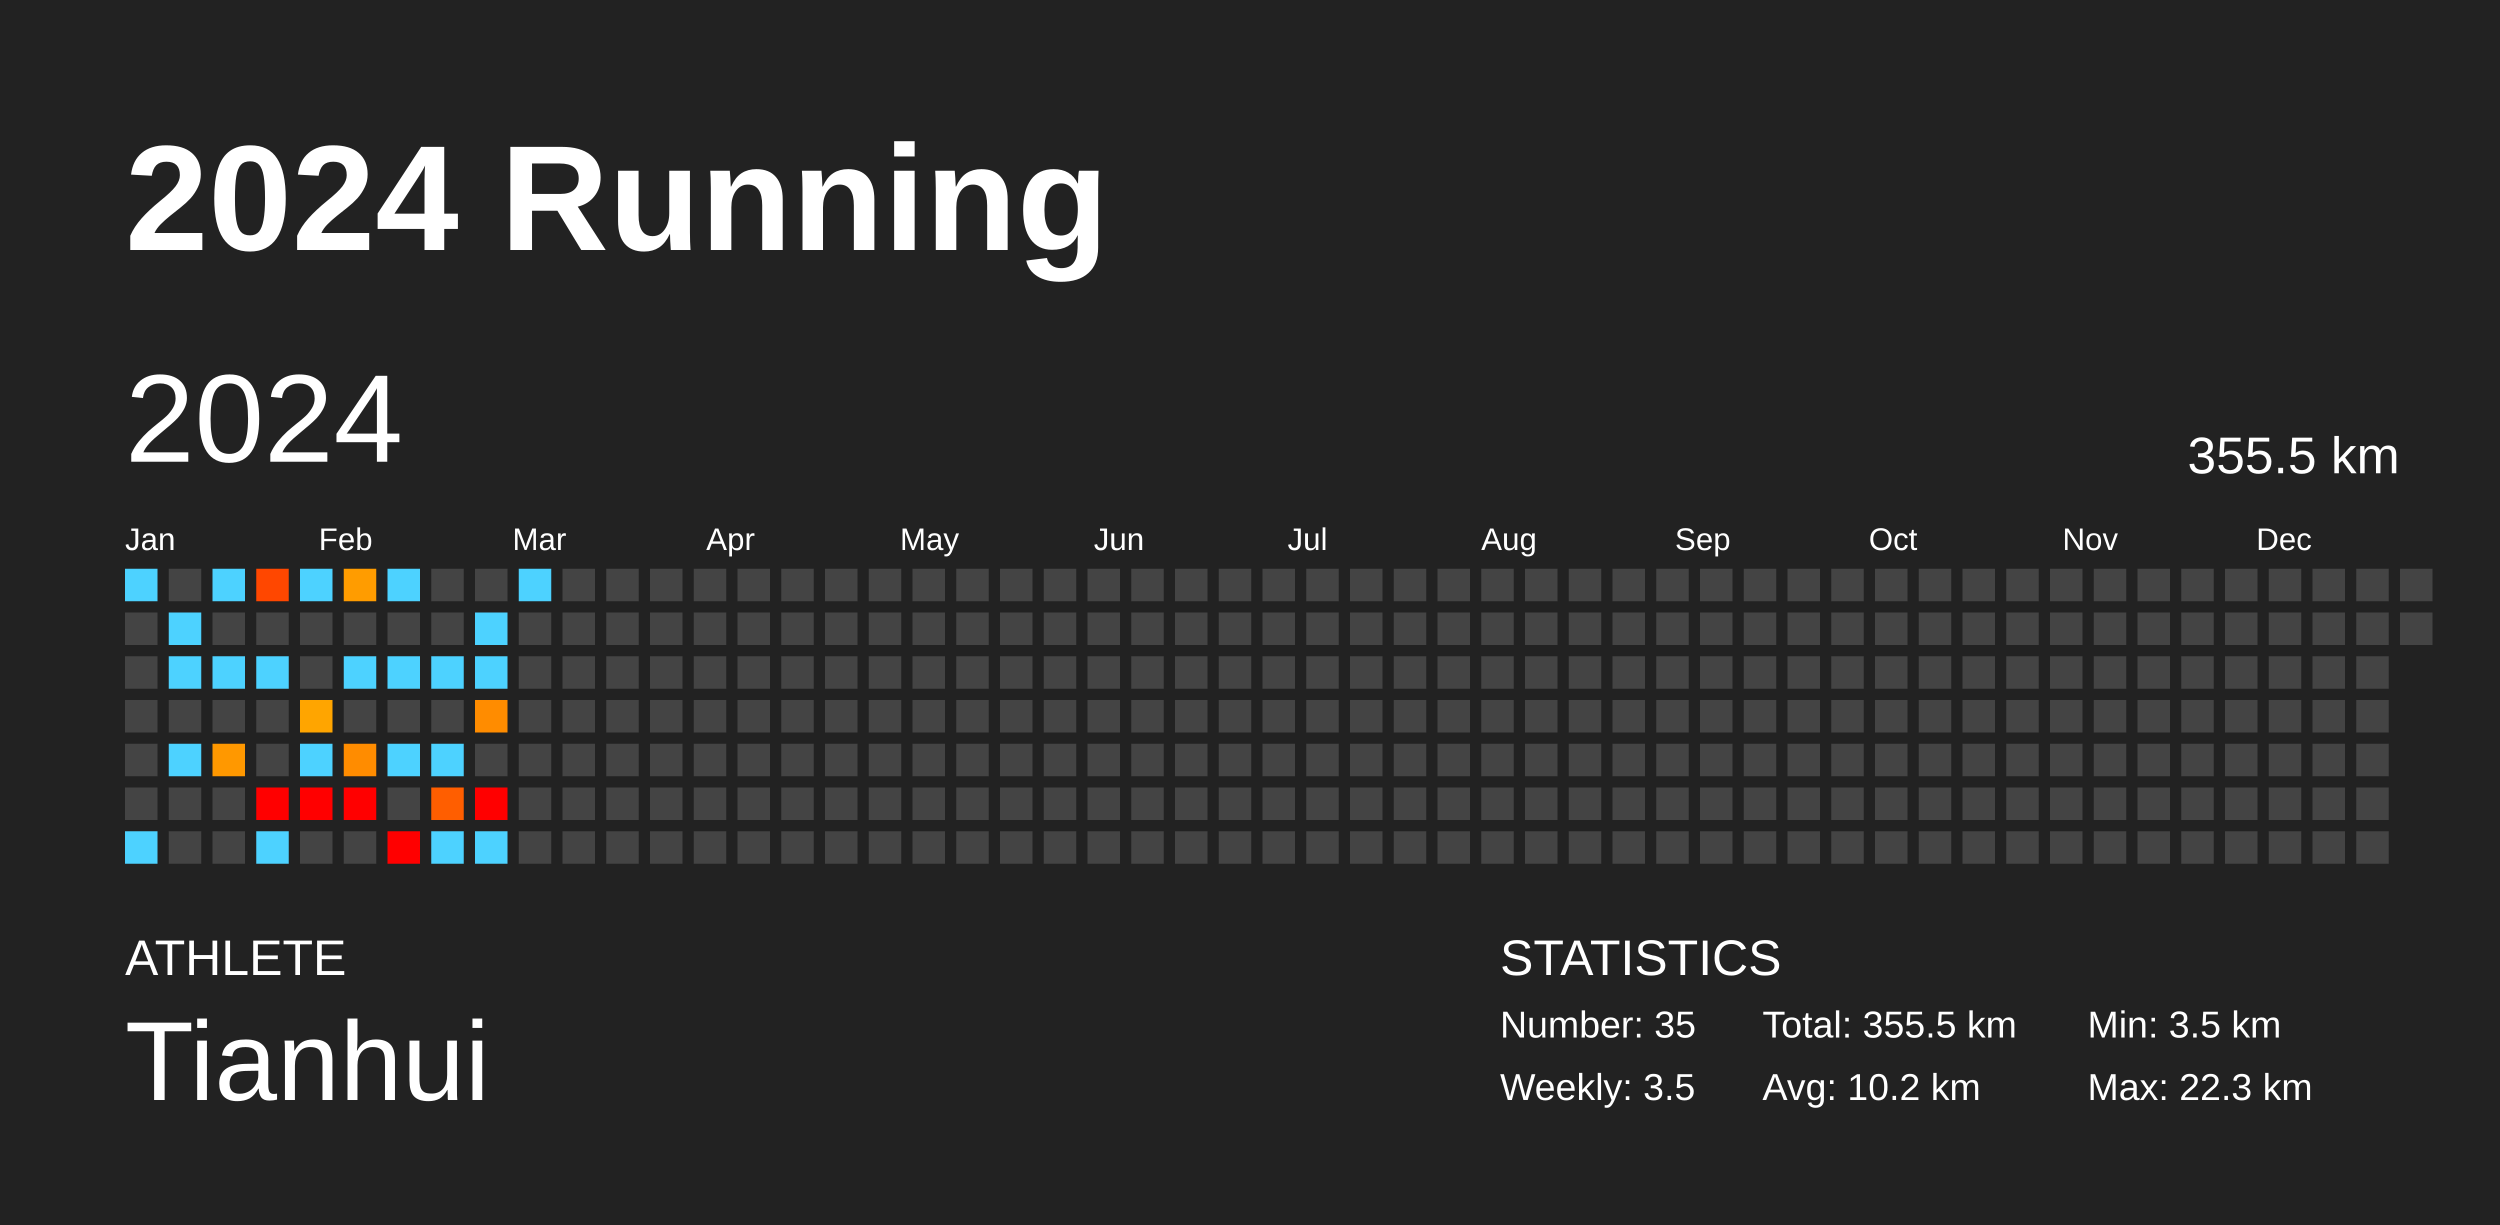
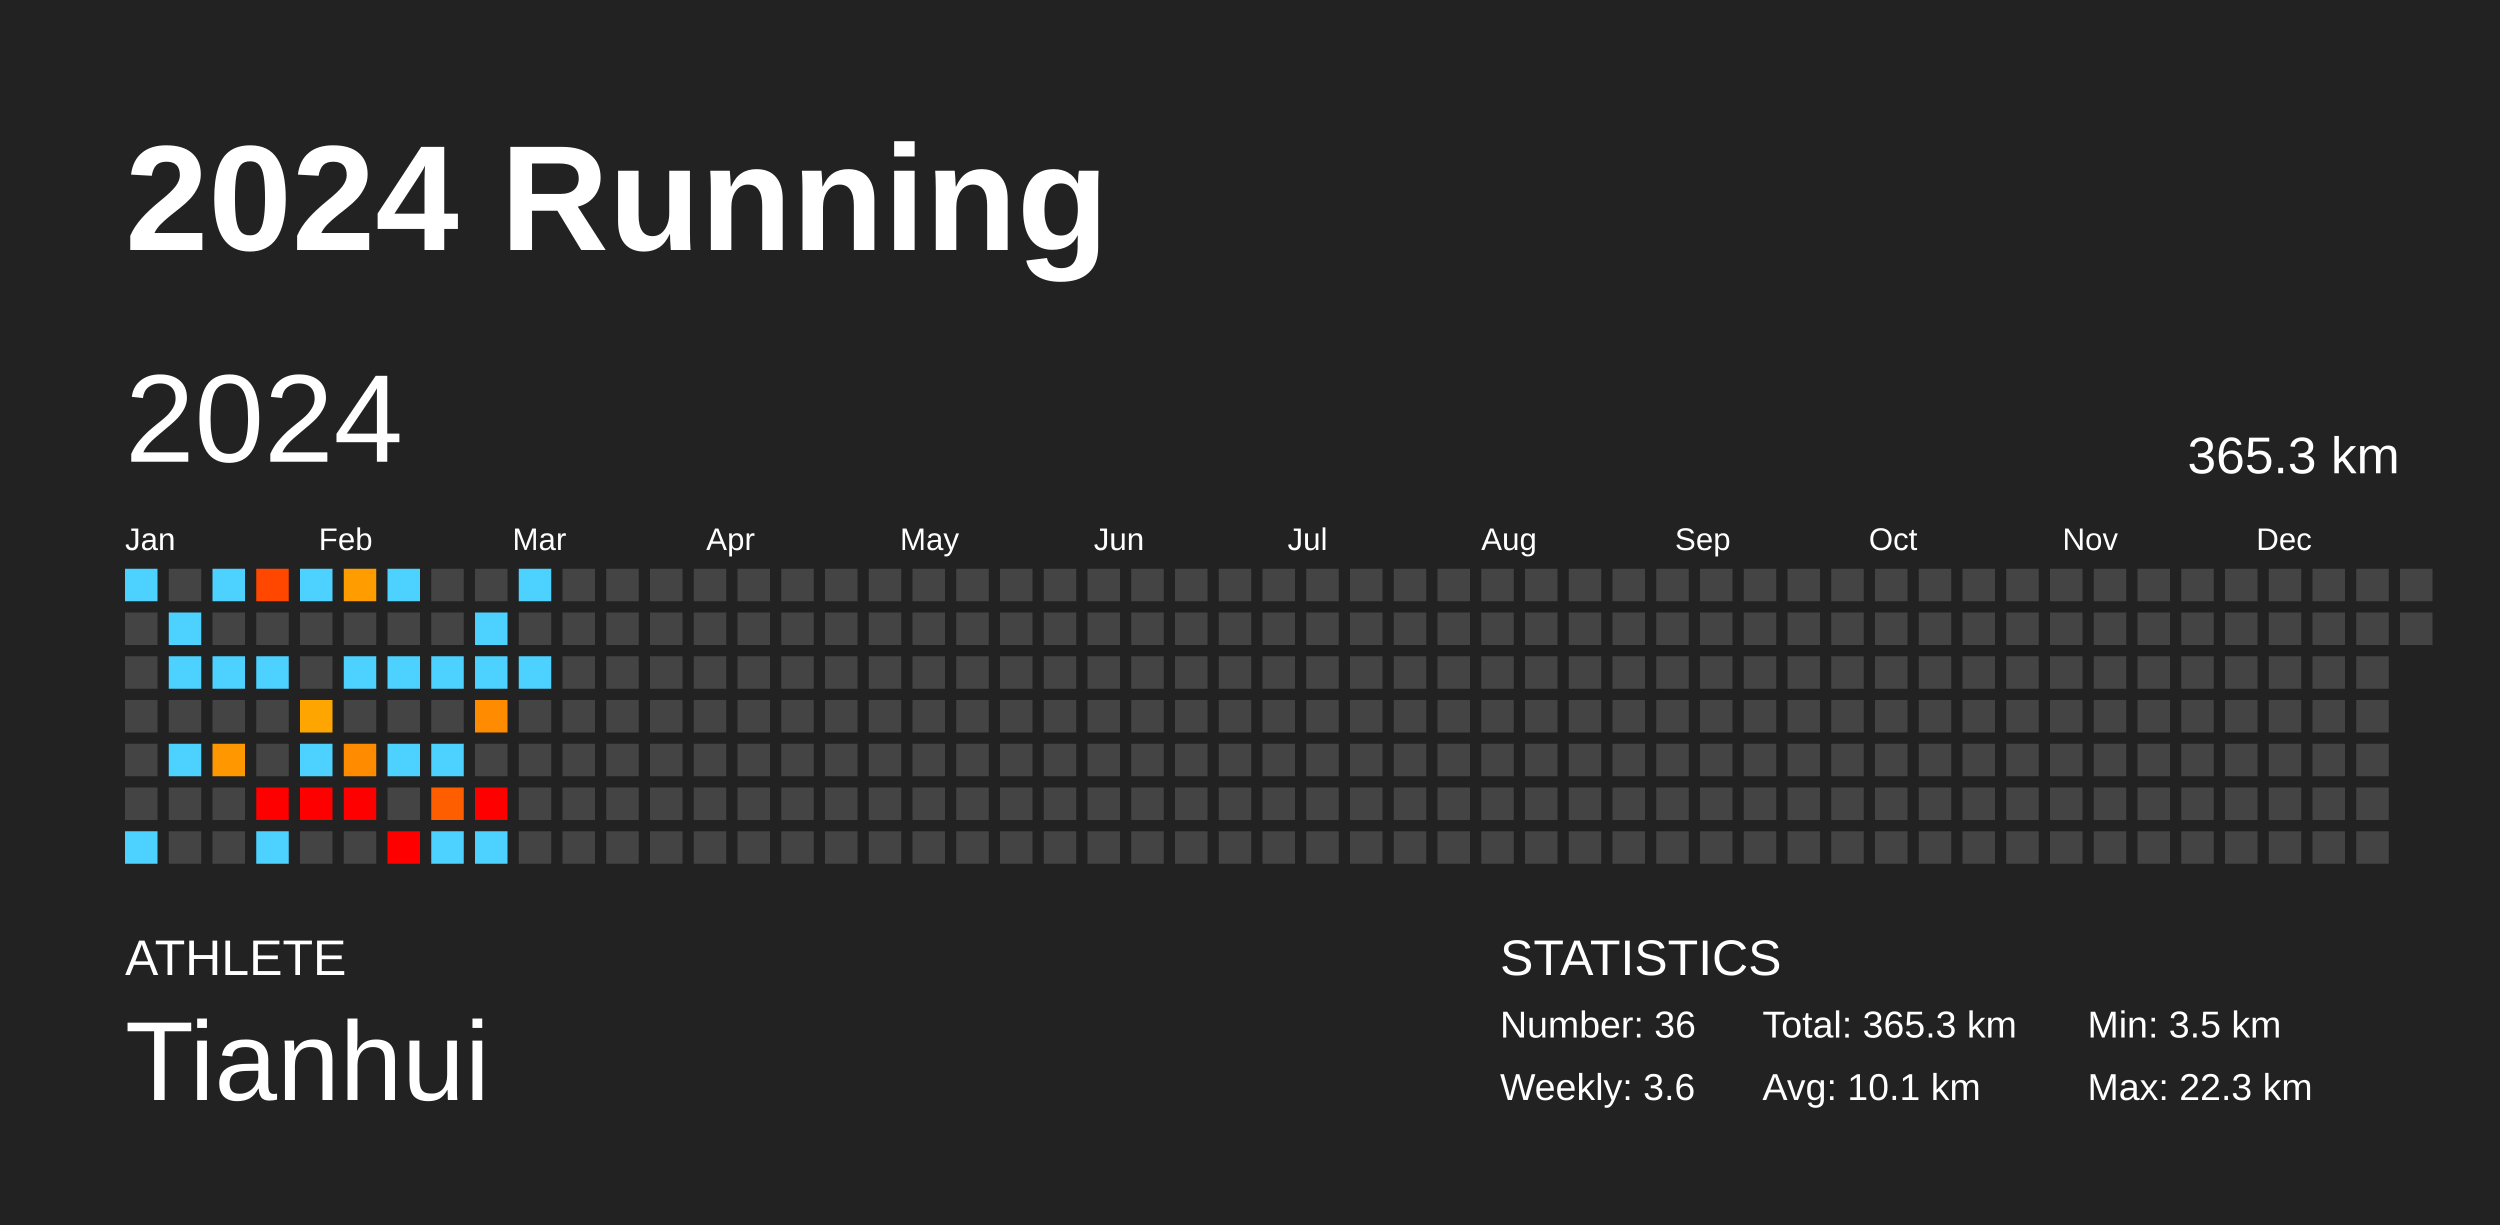
<svg xmlns="http://www.w3.org/2000/svg" baseProfile="full" height="98mm" version="1.1" viewBox="0,0,200,98" width="200mm">
  <defs />
  <rect fill="#222222" height="98" width="200" x="0" y="0" />
  <text fill="#FFFFFF" style="font-size:12px; font-family:Arial; font-weight:bold;" x="10" y="20">2024 Running</text>
  <text fill="#FFFFFF" style="font-size:4px; font-family:Arial" x="10" y="78">ATHLETE</text>
  <text fill="#FFFFFF" style="font-size:9px; font-family:Arial" x="10" y="88">Tianhui</text>
  <text fill="#FFFFFF" style="font-size:4px; font-family:Arial" x="120" y="78">STATISTICS</text>
-   <text fill="#FFFFFF" style="font-size:3px; font-family:Arial" x="120" y="83">Number: 35</text>
-   <text fill="#FFFFFF" style="font-size:3px; font-family:Arial" x="120" y="88">Weekly: 3.5</text>
-   <text fill="#FFFFFF" style="font-size:3px; font-family:Arial" x="141" y="83">Total: 355.5 km</text>
-   <text fill="#FFFFFF" style="font-size:3px; font-family:Arial" x="141" y="88">Avg: 10.2 km</text>
+   <text fill="#FFFFFF" style="font-size:3px; font-family:Arial" x="120" y="83">Number: 36</text>
+   <text fill="#FFFFFF" style="font-size:3px; font-family:Arial" x="120" y="88">Weekly: 3.6</text>
+   <text fill="#FFFFFF" style="font-size:3px; font-family:Arial" x="141" y="83">Total: 365.3 km</text>
+   <text fill="#FFFFFF" style="font-size:3px; font-family:Arial" x="141" y="88">Avg: 10.1 km</text>
  <text fill="#FFFFFF" style="font-size:3px; font-family:Arial" x="167" y="83">Min: 3.5 km</text>
  <text fill="#FFFFFF" style="font-size:3px; font-family:Arial" x="167" y="88">Max: 22.3 km</text>
  <text dominant-baseline="hanging" fill="#FFFFFF" style="font-size:10.0px; font-family:Arial;" x="10" y="30">2024</text>
-   <text dominant-baseline="hanging" fill="#FFFFFF" style="font-size:4.125px; font-family:Arial;" x="175" y="35">355.5 km</text>
+   <text dominant-baseline="hanging" fill="#FFFFFF" style="font-size:4.125px; font-family:Arial;" x="175" y="35">365.3 km</text>
  <text fill="#FFFFFF" style="font-size:2.5px; font-family:Arial" x="10.0" y="44">Jan</text>
  <text fill="#FFFFFF" style="font-size:2.5px; font-family:Arial" x="25.5" y="44">Feb</text>
  <text fill="#FFFFFF" style="font-size:2.5px; font-family:Arial" x="41.0" y="44">Mar</text>
  <text fill="#FFFFFF" style="font-size:2.5px; font-family:Arial" x="56.5" y="44">Apr</text>
  <text fill="#FFFFFF" style="font-size:2.5px; font-family:Arial" x="72.0" y="44">May</text>
  <text fill="#FFFFFF" style="font-size:2.5px; font-family:Arial" x="87.5" y="44">Jun</text>
  <text fill="#FFFFFF" style="font-size:2.5px; font-family:Arial" x="103.0" y="44">Jul</text>
  <text fill="#FFFFFF" style="font-size:2.5px; font-family:Arial" x="118.5" y="44">Aug</text>
  <text fill="#FFFFFF" style="font-size:2.5px; font-family:Arial" x="134.0" y="44">Sep</text>
  <text fill="#FFFFFF" style="font-size:2.5px; font-family:Arial" x="149.5" y="44">Oct</text>
  <text fill="#FFFFFF" style="font-size:2.5px; font-family:Arial" x="165.0" y="44">Nov</text>
  <text fill="#FFFFFF" style="font-size:2.5px; font-family:Arial" x="180.5" y="44">Dec</text>
  <rect fill="#4dd2ff" height="2.6" width="2.6" x="10.0" y="45.5" />
  <rect fill="#444444" height="2.6" width="2.6" x="10.0" y="49.0" />
  <rect fill="#444444" height="2.6" width="2.6" x="10.0" y="52.5" />
  <rect fill="#444444" height="2.6" width="2.6" x="10.0" y="56.0" />
  <rect fill="#444444" height="2.6" width="2.6" x="10.0" y="59.5" />
  <rect fill="#444444" height="2.6" width="2.6" x="10.0" y="63.0" />
  <rect fill="#4dd2ff" height="2.6" width="2.6" x="10.0" y="66.5" />
  <rect fill="#444444" height="2.6" width="2.6" x="13.5" y="45.5" />
  <rect fill="#4dd2ff" height="2.6" width="2.6" x="13.5" y="49.0" />
  <rect fill="#4dd2ff" height="2.6" width="2.6" x="13.5" y="52.5" />
  <rect fill="#444444" height="2.6" width="2.6" x="13.5" y="56.0" />
  <rect fill="#4dd2ff" height="2.6" width="2.6" x="13.5" y="59.5" />
  <rect fill="#444444" height="2.6" width="2.6" x="13.5" y="63.0" />
  <rect fill="#444444" height="2.6" width="2.6" x="13.5" y="66.5" />
  <rect fill="#4dd2ff" height="2.6" width="2.6" x="17.0" y="45.5" />
  <rect fill="#444444" height="2.6" width="2.6" x="17.0" y="49.0" />
  <rect fill="#4dd2ff" height="2.6" width="2.6" x="17.0" y="52.5" />
  <rect fill="#444444" height="2.6" width="2.6" x="17.0" y="56.0" />
  <rect fill="#ff9800" height="2.6" width="2.6" x="17.0" y="59.5" />
  <rect fill="#444444" height="2.6" width="2.6" x="17.0" y="63.0" />
  <rect fill="#444444" height="2.6" width="2.6" x="17.0" y="66.5" />
  <rect fill="#ff4700" height="2.6" width="2.6" x="20.5" y="45.5" />
  <rect fill="#444444" height="2.6" width="2.6" x="20.5" y="49.0" />
  <rect fill="#4dd2ff" height="2.6" width="2.6" x="20.5" y="52.5" />
  <rect fill="#444444" height="2.6" width="2.6" x="20.5" y="56.0" />
  <rect fill="#444444" height="2.6" width="2.6" x="20.5" y="59.5" />
  <rect fill="red" height="2.6" width="2.6" x="20.5" y="63.0" />
  <rect fill="#4dd2ff" height="2.6" width="2.6" x="20.5" y="66.5" />
  <rect fill="#4dd2ff" height="2.6" width="2.6" x="24.0" y="45.5" />
  <rect fill="#444444" height="2.6" width="2.6" x="24.0" y="49.0" />
  <rect fill="#444444" height="2.6" width="2.6" x="24.0" y="52.5" />
  <rect fill="#ffa500" height="2.6" width="2.6" x="24.0" y="56.0" />
  <rect fill="#4dd2ff" height="2.6" width="2.6" x="24.0" y="59.5" />
  <rect fill="red" height="2.6" width="2.6" x="24.0" y="63.0" />
  <rect fill="#444444" height="2.6" width="2.6" x="24.0" y="66.5" />
  <rect fill="#ff9c00" height="2.6" width="2.6" x="27.5" y="45.5" />
  <rect fill="#444444" height="2.6" width="2.6" x="27.5" y="49.0" />
  <rect fill="#4dd2ff" height="2.6" width="2.6" x="27.5" y="52.5" />
  <rect fill="#444444" height="2.6" width="2.6" x="27.5" y="56.0" />
  <rect fill="#ff8c00" height="2.6" width="2.6" x="27.5" y="59.5" />
  <rect fill="red" height="2.6" width="2.6" x="27.5" y="63.0" />
  <rect fill="#444444" height="2.6" width="2.6" x="27.5" y="66.5" />
  <rect fill="#4dd2ff" height="2.6" width="2.6" x="31.0" y="45.5" />
  <rect fill="#444444" height="2.6" width="2.6" x="31.0" y="49.0" />
  <rect fill="#4dd2ff" height="2.6" width="2.6" x="31.0" y="52.5" />
  <rect fill="#444444" height="2.6" width="2.6" x="31.0" y="56.0" />
  <rect fill="#4dd2ff" height="2.6" width="2.6" x="31.0" y="59.5" />
  <rect fill="#444444" height="2.6" width="2.6" x="31.0" y="63.0" />
  <rect fill="red" height="2.6" width="2.6" x="31.0" y="66.5" />
  <rect fill="#444444" height="2.6" width="2.6" x="34.5" y="45.5" />
  <rect fill="#444444" height="2.6" width="2.6" x="34.5" y="49.0" />
  <rect fill="#4dd2ff" height="2.6" width="2.6" x="34.5" y="52.5" />
  <rect fill="#444444" height="2.6" width="2.6" x="34.5" y="56.0" />
  <rect fill="#4dd2ff" height="2.6" width="2.6" x="34.5" y="59.5" />
  <rect fill="#ff5e00" height="2.6" width="2.6" x="34.5" y="63.0" />
  <rect fill="#4dd2ff" height="2.6" width="2.6" x="34.5" y="66.5" />
  <rect fill="#444444" height="2.6" width="2.6" x="38.0" y="45.5" />
  <rect fill="#4dd2ff" height="2.6" width="2.6" x="38.0" y="49.0" />
  <rect fill="#4dd2ff" height="2.6" width="2.6" x="38.0" y="52.5" />
  <rect fill="#ff8c00" height="2.6" width="2.6" x="38.0" y="56.0" />
  <rect fill="#444444" height="2.6" width="2.6" x="38.0" y="59.5" />
  <rect fill="red" height="2.6" width="2.6" x="38.0" y="63.0" />
  <rect fill="#4dd2ff" height="2.6" width="2.6" x="38.0" y="66.5" />
  <rect fill="#4dd2ff" height="2.6" width="2.6" x="41.5" y="45.5" />
  <rect fill="#444444" height="2.6" width="2.6" x="41.5" y="49.0" />
-   <rect fill="#444444" height="2.6" width="2.6" x="41.5" y="52.5" />
+   <rect fill="#4dd2ff" height="2.6" width="2.6" x="41.5" y="52.5" />
  <rect fill="#444444" height="2.6" width="2.6" x="41.5" y="56.0" />
  <rect fill="#444444" height="2.6" width="2.6" x="41.5" y="59.5" />
  <rect fill="#444444" height="2.6" width="2.6" x="41.5" y="63.0" />
  <rect fill="#444444" height="2.6" width="2.6" x="41.5" y="66.5" />
  <rect fill="#444444" height="2.6" width="2.6" x="45.0" y="45.5" />
  <rect fill="#444444" height="2.6" width="2.6" x="45.0" y="49.0" />
  <rect fill="#444444" height="2.6" width="2.6" x="45.0" y="52.5" />
  <rect fill="#444444" height="2.6" width="2.6" x="45.0" y="56.0" />
  <rect fill="#444444" height="2.6" width="2.6" x="45.0" y="59.5" />
  <rect fill="#444444" height="2.6" width="2.6" x="45.0" y="63.0" />
  <rect fill="#444444" height="2.6" width="2.6" x="45.0" y="66.5" />
  <rect fill="#444444" height="2.6" width="2.6" x="48.5" y="45.5" />
  <rect fill="#444444" height="2.6" width="2.6" x="48.5" y="49.0" />
  <rect fill="#444444" height="2.6" width="2.6" x="48.5" y="52.5" />
  <rect fill="#444444" height="2.6" width="2.6" x="48.5" y="56.0" />
  <rect fill="#444444" height="2.6" width="2.6" x="48.5" y="59.5" />
  <rect fill="#444444" height="2.6" width="2.6" x="48.5" y="63.0" />
  <rect fill="#444444" height="2.6" width="2.6" x="48.5" y="66.5" />
  <rect fill="#444444" height="2.6" width="2.6" x="52.0" y="45.5" />
  <rect fill="#444444" height="2.6" width="2.6" x="52.0" y="49.0" />
  <rect fill="#444444" height="2.6" width="2.6" x="52.0" y="52.5" />
  <rect fill="#444444" height="2.6" width="2.6" x="52.0" y="56.0" />
  <rect fill="#444444" height="2.6" width="2.6" x="52.0" y="59.5" />
  <rect fill="#444444" height="2.6" width="2.6" x="52.0" y="63.0" />
  <rect fill="#444444" height="2.6" width="2.6" x="52.0" y="66.5" />
  <rect fill="#444444" height="2.6" width="2.6" x="55.5" y="45.5" />
  <rect fill="#444444" height="2.6" width="2.6" x="55.5" y="49.0" />
  <rect fill="#444444" height="2.6" width="2.6" x="55.5" y="52.5" />
  <rect fill="#444444" height="2.6" width="2.6" x="55.5" y="56.0" />
  <rect fill="#444444" height="2.6" width="2.6" x="55.5" y="59.5" />
  <rect fill="#444444" height="2.6" width="2.6" x="55.5" y="63.0" />
  <rect fill="#444444" height="2.6" width="2.6" x="55.5" y="66.5" />
  <rect fill="#444444" height="2.6" width="2.6" x="59.0" y="45.5" />
  <rect fill="#444444" height="2.6" width="2.6" x="59.0" y="49.0" />
  <rect fill="#444444" height="2.6" width="2.6" x="59.0" y="52.5" />
  <rect fill="#444444" height="2.6" width="2.6" x="59.0" y="56.0" />
  <rect fill="#444444" height="2.6" width="2.6" x="59.0" y="59.5" />
  <rect fill="#444444" height="2.6" width="2.6" x="59.0" y="63.0" />
  <rect fill="#444444" height="2.6" width="2.6" x="59.0" y="66.5" />
  <rect fill="#444444" height="2.6" width="2.6" x="62.5" y="45.5" />
  <rect fill="#444444" height="2.6" width="2.6" x="62.5" y="49.0" />
  <rect fill="#444444" height="2.6" width="2.6" x="62.5" y="52.5" />
  <rect fill="#444444" height="2.6" width="2.6" x="62.5" y="56.0" />
  <rect fill="#444444" height="2.6" width="2.6" x="62.5" y="59.5" />
  <rect fill="#444444" height="2.6" width="2.6" x="62.5" y="63.0" />
  <rect fill="#444444" height="2.6" width="2.6" x="62.5" y="66.5" />
  <rect fill="#444444" height="2.6" width="2.6" x="66.0" y="45.5" />
  <rect fill="#444444" height="2.6" width="2.6" x="66.0" y="49.0" />
  <rect fill="#444444" height="2.6" width="2.6" x="66.0" y="52.5" />
  <rect fill="#444444" height="2.6" width="2.6" x="66.0" y="56.0" />
  <rect fill="#444444" height="2.6" width="2.6" x="66.0" y="59.5" />
  <rect fill="#444444" height="2.6" width="2.6" x="66.0" y="63.0" />
  <rect fill="#444444" height="2.6" width="2.6" x="66.0" y="66.5" />
  <rect fill="#444444" height="2.6" width="2.6" x="69.5" y="45.5" />
  <rect fill="#444444" height="2.6" width="2.6" x="69.5" y="49.0" />
  <rect fill="#444444" height="2.6" width="2.6" x="69.5" y="52.5" />
  <rect fill="#444444" height="2.6" width="2.6" x="69.5" y="56.0" />
  <rect fill="#444444" height="2.6" width="2.6" x="69.5" y="59.5" />
  <rect fill="#444444" height="2.6" width="2.6" x="69.5" y="63.0" />
  <rect fill="#444444" height="2.6" width="2.6" x="69.5" y="66.5" />
  <rect fill="#444444" height="2.6" width="2.6" x="73.0" y="45.5" />
  <rect fill="#444444" height="2.6" width="2.6" x="73.0" y="49.0" />
  <rect fill="#444444" height="2.6" width="2.6" x="73.0" y="52.5" />
  <rect fill="#444444" height="2.6" width="2.6" x="73.0" y="56.0" />
  <rect fill="#444444" height="2.6" width="2.6" x="73.0" y="59.5" />
  <rect fill="#444444" height="2.6" width="2.6" x="73.0" y="63.0" />
  <rect fill="#444444" height="2.6" width="2.6" x="73.0" y="66.5" />
  <rect fill="#444444" height="2.6" width="2.6" x="76.5" y="45.5" />
  <rect fill="#444444" height="2.6" width="2.6" x="76.5" y="49.0" />
  <rect fill="#444444" height="2.6" width="2.6" x="76.5" y="52.5" />
  <rect fill="#444444" height="2.6" width="2.6" x="76.5" y="56.0" />
  <rect fill="#444444" height="2.6" width="2.6" x="76.5" y="59.5" />
  <rect fill="#444444" height="2.6" width="2.6" x="76.5" y="63.0" />
  <rect fill="#444444" height="2.6" width="2.6" x="76.5" y="66.5" />
  <rect fill="#444444" height="2.6" width="2.6" x="80.0" y="45.5" />
  <rect fill="#444444" height="2.6" width="2.6" x="80.0" y="49.0" />
  <rect fill="#444444" height="2.6" width="2.6" x="80.0" y="52.5" />
  <rect fill="#444444" height="2.6" width="2.6" x="80.0" y="56.0" />
  <rect fill="#444444" height="2.6" width="2.6" x="80.0" y="59.5" />
  <rect fill="#444444" height="2.6" width="2.6" x="80.0" y="63.0" />
  <rect fill="#444444" height="2.6" width="2.6" x="80.0" y="66.5" />
  <rect fill="#444444" height="2.6" width="2.6" x="83.5" y="45.5" />
  <rect fill="#444444" height="2.6" width="2.6" x="83.5" y="49.0" />
  <rect fill="#444444" height="2.6" width="2.6" x="83.5" y="52.5" />
  <rect fill="#444444" height="2.6" width="2.6" x="83.5" y="56.0" />
  <rect fill="#444444" height="2.6" width="2.6" x="83.5" y="59.5" />
  <rect fill="#444444" height="2.6" width="2.6" x="83.5" y="63.0" />
  <rect fill="#444444" height="2.6" width="2.6" x="83.5" y="66.5" />
  <rect fill="#444444" height="2.6" width="2.6" x="87.0" y="45.5" />
  <rect fill="#444444" height="2.6" width="2.6" x="87.0" y="49.0" />
  <rect fill="#444444" height="2.6" width="2.6" x="87.0" y="52.5" />
  <rect fill="#444444" height="2.6" width="2.6" x="87.0" y="56.0" />
  <rect fill="#444444" height="2.6" width="2.6" x="87.0" y="59.5" />
  <rect fill="#444444" height="2.6" width="2.6" x="87.0" y="63.0" />
  <rect fill="#444444" height="2.6" width="2.6" x="87.0" y="66.5" />
  <rect fill="#444444" height="2.6" width="2.6" x="90.5" y="45.5" />
  <rect fill="#444444" height="2.6" width="2.6" x="90.5" y="49.0" />
  <rect fill="#444444" height="2.6" width="2.6" x="90.5" y="52.5" />
  <rect fill="#444444" height="2.6" width="2.6" x="90.5" y="56.0" />
  <rect fill="#444444" height="2.6" width="2.6" x="90.5" y="59.5" />
  <rect fill="#444444" height="2.6" width="2.6" x="90.5" y="63.0" />
  <rect fill="#444444" height="2.6" width="2.6" x="90.5" y="66.5" />
  <rect fill="#444444" height="2.6" width="2.6" x="94.0" y="45.5" />
  <rect fill="#444444" height="2.6" width="2.6" x="94.0" y="49.0" />
  <rect fill="#444444" height="2.6" width="2.6" x="94.0" y="52.5" />
  <rect fill="#444444" height="2.6" width="2.6" x="94.0" y="56.0" />
  <rect fill="#444444" height="2.6" width="2.6" x="94.0" y="59.5" />
  <rect fill="#444444" height="2.6" width="2.6" x="94.0" y="63.0" />
  <rect fill="#444444" height="2.6" width="2.6" x="94.0" y="66.5" />
  <rect fill="#444444" height="2.6" width="2.6" x="97.5" y="45.5" />
  <rect fill="#444444" height="2.6" width="2.6" x="97.5" y="49.0" />
  <rect fill="#444444" height="2.6" width="2.6" x="97.5" y="52.5" />
  <rect fill="#444444" height="2.6" width="2.6" x="97.5" y="56.0" />
  <rect fill="#444444" height="2.6" width="2.6" x="97.5" y="59.5" />
  <rect fill="#444444" height="2.6" width="2.6" x="97.5" y="63.0" />
  <rect fill="#444444" height="2.6" width="2.6" x="97.5" y="66.5" />
  <rect fill="#444444" height="2.6" width="2.6" x="101.0" y="45.5" />
  <rect fill="#444444" height="2.6" width="2.6" x="101.0" y="49.0" />
  <rect fill="#444444" height="2.6" width="2.6" x="101.0" y="52.5" />
  <rect fill="#444444" height="2.6" width="2.6" x="101.0" y="56.0" />
  <rect fill="#444444" height="2.6" width="2.6" x="101.0" y="59.5" />
  <rect fill="#444444" height="2.6" width="2.6" x="101.0" y="63.0" />
  <rect fill="#444444" height="2.6" width="2.6" x="101.0" y="66.5" />
  <rect fill="#444444" height="2.6" width="2.6" x="104.5" y="45.5" />
  <rect fill="#444444" height="2.6" width="2.6" x="104.5" y="49.0" />
  <rect fill="#444444" height="2.6" width="2.6" x="104.5" y="52.5" />
  <rect fill="#444444" height="2.6" width="2.6" x="104.5" y="56.0" />
  <rect fill="#444444" height="2.6" width="2.6" x="104.5" y="59.5" />
  <rect fill="#444444" height="2.6" width="2.6" x="104.5" y="63.0" />
  <rect fill="#444444" height="2.6" width="2.6" x="104.5" y="66.5" />
  <rect fill="#444444" height="2.6" width="2.6" x="108.0" y="45.5" />
  <rect fill="#444444" height="2.6" width="2.6" x="108.0" y="49.0" />
  <rect fill="#444444" height="2.6" width="2.6" x="108.0" y="52.5" />
  <rect fill="#444444" height="2.6" width="2.6" x="108.0" y="56.0" />
  <rect fill="#444444" height="2.6" width="2.6" x="108.0" y="59.5" />
  <rect fill="#444444" height="2.6" width="2.6" x="108.0" y="63.0" />
  <rect fill="#444444" height="2.6" width="2.6" x="108.0" y="66.5" />
  <rect fill="#444444" height="2.6" width="2.6" x="111.5" y="45.5" />
  <rect fill="#444444" height="2.6" width="2.6" x="111.5" y="49.0" />
  <rect fill="#444444" height="2.6" width="2.6" x="111.5" y="52.5" />
  <rect fill="#444444" height="2.6" width="2.6" x="111.5" y="56.0" />
  <rect fill="#444444" height="2.6" width="2.6" x="111.5" y="59.5" />
  <rect fill="#444444" height="2.6" width="2.6" x="111.5" y="63.0" />
  <rect fill="#444444" height="2.6" width="2.6" x="111.5" y="66.5" />
  <rect fill="#444444" height="2.6" width="2.6" x="115.0" y="45.5" />
  <rect fill="#444444" height="2.6" width="2.6" x="115.0" y="49.0" />
  <rect fill="#444444" height="2.6" width="2.6" x="115.0" y="52.5" />
  <rect fill="#444444" height="2.6" width="2.6" x="115.0" y="56.0" />
  <rect fill="#444444" height="2.6" width="2.6" x="115.0" y="59.5" />
  <rect fill="#444444" height="2.6" width="2.6" x="115.0" y="63.0" />
  <rect fill="#444444" height="2.6" width="2.6" x="115.0" y="66.5" />
  <rect fill="#444444" height="2.6" width="2.6" x="118.5" y="45.5" />
  <rect fill="#444444" height="2.6" width="2.6" x="118.5" y="49.0" />
  <rect fill="#444444" height="2.6" width="2.6" x="118.5" y="52.5" />
  <rect fill="#444444" height="2.6" width="2.6" x="118.5" y="56.0" />
  <rect fill="#444444" height="2.6" width="2.6" x="118.5" y="59.5" />
  <rect fill="#444444" height="2.6" width="2.6" x="118.5" y="63.0" />
  <rect fill="#444444" height="2.6" width="2.6" x="118.5" y="66.5" />
  <rect fill="#444444" height="2.6" width="2.6" x="122.0" y="45.5" />
  <rect fill="#444444" height="2.6" width="2.6" x="122.0" y="49.0" />
  <rect fill="#444444" height="2.6" width="2.6" x="122.0" y="52.5" />
  <rect fill="#444444" height="2.6" width="2.6" x="122.0" y="56.0" />
  <rect fill="#444444" height="2.6" width="2.6" x="122.0" y="59.5" />
  <rect fill="#444444" height="2.6" width="2.6" x="122.0" y="63.0" />
  <rect fill="#444444" height="2.6" width="2.6" x="122.0" y="66.5" />
  <rect fill="#444444" height="2.6" width="2.6" x="125.5" y="45.5" />
  <rect fill="#444444" height="2.6" width="2.6" x="125.5" y="49.0" />
  <rect fill="#444444" height="2.6" width="2.6" x="125.5" y="52.5" />
  <rect fill="#444444" height="2.6" width="2.6" x="125.5" y="56.0" />
  <rect fill="#444444" height="2.6" width="2.6" x="125.5" y="59.5" />
  <rect fill="#444444" height="2.6" width="2.6" x="125.5" y="63.0" />
  <rect fill="#444444" height="2.6" width="2.6" x="125.5" y="66.5" />
  <rect fill="#444444" height="2.6" width="2.6" x="129.0" y="45.5" />
  <rect fill="#444444" height="2.6" width="2.6" x="129.0" y="49.0" />
  <rect fill="#444444" height="2.6" width="2.6" x="129.0" y="52.5" />
  <rect fill="#444444" height="2.6" width="2.6" x="129.0" y="56.0" />
  <rect fill="#444444" height="2.6" width="2.6" x="129.0" y="59.5" />
  <rect fill="#444444" height="2.6" width="2.6" x="129.0" y="63.0" />
  <rect fill="#444444" height="2.6" width="2.6" x="129.0" y="66.5" />
  <rect fill="#444444" height="2.6" width="2.6" x="132.5" y="45.5" />
  <rect fill="#444444" height="2.6" width="2.6" x="132.5" y="49.0" />
  <rect fill="#444444" height="2.6" width="2.6" x="132.5" y="52.5" />
  <rect fill="#444444" height="2.6" width="2.6" x="132.5" y="56.0" />
  <rect fill="#444444" height="2.6" width="2.6" x="132.5" y="59.5" />
  <rect fill="#444444" height="2.6" width="2.6" x="132.5" y="63.0" />
  <rect fill="#444444" height="2.6" width="2.6" x="132.5" y="66.5" />
  <rect fill="#444444" height="2.6" width="2.6" x="136.0" y="45.5" />
  <rect fill="#444444" height="2.6" width="2.6" x="136.0" y="49.0" />
  <rect fill="#444444" height="2.6" width="2.6" x="136.0" y="52.5" />
  <rect fill="#444444" height="2.6" width="2.6" x="136.0" y="56.0" />
  <rect fill="#444444" height="2.6" width="2.6" x="136.0" y="59.5" />
  <rect fill="#444444" height="2.6" width="2.6" x="136.0" y="63.0" />
  <rect fill="#444444" height="2.6" width="2.6" x="136.0" y="66.5" />
  <rect fill="#444444" height="2.6" width="2.6" x="139.5" y="45.5" />
  <rect fill="#444444" height="2.6" width="2.6" x="139.5" y="49.0" />
  <rect fill="#444444" height="2.6" width="2.6" x="139.5" y="52.5" />
  <rect fill="#444444" height="2.6" width="2.6" x="139.5" y="56.0" />
  <rect fill="#444444" height="2.6" width="2.6" x="139.5" y="59.5" />
  <rect fill="#444444" height="2.6" width="2.6" x="139.5" y="63.0" />
  <rect fill="#444444" height="2.6" width="2.6" x="139.5" y="66.5" />
  <rect fill="#444444" height="2.6" width="2.6" x="143.0" y="45.5" />
  <rect fill="#444444" height="2.6" width="2.6" x="143.0" y="49.0" />
  <rect fill="#444444" height="2.6" width="2.6" x="143.0" y="52.5" />
  <rect fill="#444444" height="2.6" width="2.6" x="143.0" y="56.0" />
  <rect fill="#444444" height="2.6" width="2.6" x="143.0" y="59.5" />
  <rect fill="#444444" height="2.6" width="2.6" x="143.0" y="63.0" />
  <rect fill="#444444" height="2.6" width="2.6" x="143.0" y="66.5" />
  <rect fill="#444444" height="2.6" width="2.6" x="146.5" y="45.5" />
  <rect fill="#444444" height="2.6" width="2.6" x="146.5" y="49.0" />
  <rect fill="#444444" height="2.6" width="2.6" x="146.5" y="52.5" />
  <rect fill="#444444" height="2.6" width="2.6" x="146.5" y="56.0" />
  <rect fill="#444444" height="2.6" width="2.6" x="146.5" y="59.5" />
  <rect fill="#444444" height="2.6" width="2.6" x="146.5" y="63.0" />
  <rect fill="#444444" height="2.6" width="2.6" x="146.5" y="66.5" />
  <rect fill="#444444" height="2.6" width="2.6" x="150.0" y="45.5" />
  <rect fill="#444444" height="2.6" width="2.6" x="150.0" y="49.0" />
  <rect fill="#444444" height="2.6" width="2.6" x="150.0" y="52.5" />
  <rect fill="#444444" height="2.6" width="2.6" x="150.0" y="56.0" />
  <rect fill="#444444" height="2.6" width="2.6" x="150.0" y="59.5" />
  <rect fill="#444444" height="2.6" width="2.6" x="150.0" y="63.0" />
  <rect fill="#444444" height="2.6" width="2.6" x="150.0" y="66.5" />
  <rect fill="#444444" height="2.6" width="2.6" x="153.5" y="45.5" />
  <rect fill="#444444" height="2.6" width="2.6" x="153.5" y="49.0" />
  <rect fill="#444444" height="2.6" width="2.6" x="153.5" y="52.5" />
  <rect fill="#444444" height="2.6" width="2.6" x="153.5" y="56.0" />
  <rect fill="#444444" height="2.6" width="2.6" x="153.5" y="59.5" />
  <rect fill="#444444" height="2.6" width="2.6" x="153.5" y="63.0" />
  <rect fill="#444444" height="2.6" width="2.6" x="153.5" y="66.5" />
  <rect fill="#444444" height="2.6" width="2.6" x="157.0" y="45.5" />
  <rect fill="#444444" height="2.6" width="2.6" x="157.0" y="49.0" />
  <rect fill="#444444" height="2.6" width="2.6" x="157.0" y="52.5" />
  <rect fill="#444444" height="2.6" width="2.6" x="157.0" y="56.0" />
  <rect fill="#444444" height="2.6" width="2.6" x="157.0" y="59.5" />
  <rect fill="#444444" height="2.6" width="2.6" x="157.0" y="63.0" />
  <rect fill="#444444" height="2.6" width="2.6" x="157.0" y="66.5" />
  <rect fill="#444444" height="2.6" width="2.6" x="160.5" y="45.5" />
  <rect fill="#444444" height="2.6" width="2.6" x="160.5" y="49.0" />
  <rect fill="#444444" height="2.6" width="2.6" x="160.5" y="52.5" />
  <rect fill="#444444" height="2.6" width="2.6" x="160.5" y="56.0" />
  <rect fill="#444444" height="2.6" width="2.6" x="160.5" y="59.5" />
  <rect fill="#444444" height="2.6" width="2.6" x="160.5" y="63.0" />
  <rect fill="#444444" height="2.6" width="2.6" x="160.5" y="66.5" />
  <rect fill="#444444" height="2.6" width="2.6" x="164.0" y="45.5" />
  <rect fill="#444444" height="2.6" width="2.6" x="164.0" y="49.0" />
  <rect fill="#444444" height="2.6" width="2.6" x="164.0" y="52.5" />
  <rect fill="#444444" height="2.6" width="2.6" x="164.0" y="56.0" />
  <rect fill="#444444" height="2.6" width="2.6" x="164.0" y="59.5" />
  <rect fill="#444444" height="2.6" width="2.6" x="164.0" y="63.0" />
  <rect fill="#444444" height="2.6" width="2.6" x="164.0" y="66.5" />
  <rect fill="#444444" height="2.6" width="2.6" x="167.5" y="45.5" />
  <rect fill="#444444" height="2.6" width="2.6" x="167.5" y="49.0" />
  <rect fill="#444444" height="2.6" width="2.6" x="167.5" y="52.5" />
  <rect fill="#444444" height="2.6" width="2.6" x="167.5" y="56.0" />
  <rect fill="#444444" height="2.6" width="2.6" x="167.5" y="59.5" />
  <rect fill="#444444" height="2.6" width="2.6" x="167.5" y="63.0" />
  <rect fill="#444444" height="2.6" width="2.6" x="167.5" y="66.5" />
  <rect fill="#444444" height="2.6" width="2.6" x="171.0" y="45.5" />
  <rect fill="#444444" height="2.6" width="2.6" x="171.0" y="49.0" />
  <rect fill="#444444" height="2.6" width="2.6" x="171.0" y="52.5" />
  <rect fill="#444444" height="2.6" width="2.6" x="171.0" y="56.0" />
  <rect fill="#444444" height="2.6" width="2.6" x="171.0" y="59.5" />
  <rect fill="#444444" height="2.6" width="2.6" x="171.0" y="63.0" />
  <rect fill="#444444" height="2.6" width="2.6" x="171.0" y="66.5" />
  <rect fill="#444444" height="2.6" width="2.6" x="174.5" y="45.5" />
  <rect fill="#444444" height="2.6" width="2.6" x="174.5" y="49.0" />
  <rect fill="#444444" height="2.6" width="2.6" x="174.5" y="52.5" />
  <rect fill="#444444" height="2.6" width="2.6" x="174.5" y="56.0" />
  <rect fill="#444444" height="2.6" width="2.6" x="174.5" y="59.5" />
  <rect fill="#444444" height="2.6" width="2.6" x="174.5" y="63.0" />
  <rect fill="#444444" height="2.6" width="2.6" x="174.5" y="66.5" />
  <rect fill="#444444" height="2.6" width="2.6" x="178.0" y="45.5" />
  <rect fill="#444444" height="2.6" width="2.6" x="178.0" y="49.0" />
  <rect fill="#444444" height="2.6" width="2.6" x="178.0" y="52.5" />
  <rect fill="#444444" height="2.6" width="2.6" x="178.0" y="56.0" />
  <rect fill="#444444" height="2.6" width="2.6" x="178.0" y="59.5" />
  <rect fill="#444444" height="2.6" width="2.6" x="178.0" y="63.0" />
  <rect fill="#444444" height="2.6" width="2.6" x="178.0" y="66.5" />
  <rect fill="#444444" height="2.6" width="2.6" x="181.5" y="45.5" />
  <rect fill="#444444" height="2.6" width="2.6" x="181.5" y="49.0" />
  <rect fill="#444444" height="2.6" width="2.6" x="181.5" y="52.5" />
  <rect fill="#444444" height="2.6" width="2.6" x="181.5" y="56.0" />
  <rect fill="#444444" height="2.6" width="2.6" x="181.5" y="59.5" />
  <rect fill="#444444" height="2.6" width="2.6" x="181.5" y="63.0" />
  <rect fill="#444444" height="2.6" width="2.6" x="181.5" y="66.5" />
  <rect fill="#444444" height="2.6" width="2.6" x="185.0" y="45.5" />
  <rect fill="#444444" height="2.6" width="2.6" x="185.0" y="49.0" />
  <rect fill="#444444" height="2.6" width="2.6" x="185.0" y="52.5" />
  <rect fill="#444444" height="2.6" width="2.6" x="185.0" y="56.0" />
  <rect fill="#444444" height="2.6" width="2.6" x="185.0" y="59.5" />
  <rect fill="#444444" height="2.6" width="2.6" x="185.0" y="63.0" />
  <rect fill="#444444" height="2.6" width="2.6" x="185.0" y="66.5" />
  <rect fill="#444444" height="2.6" width="2.6" x="188.5" y="45.5" />
  <rect fill="#444444" height="2.6" width="2.6" x="188.5" y="49.0" />
  <rect fill="#444444" height="2.6" width="2.6" x="188.5" y="52.5" />
  <rect fill="#444444" height="2.6" width="2.6" x="188.5" y="56.0" />
  <rect fill="#444444" height="2.6" width="2.6" x="188.5" y="59.5" />
  <rect fill="#444444" height="2.6" width="2.6" x="188.5" y="63.0" />
  <rect fill="#444444" height="2.6" width="2.6" x="188.5" y="66.5" />
  <rect fill="#444444" height="2.6" width="2.6" x="192.0" y="45.5" />
  <rect fill="#444444" height="2.6" width="2.6" x="192.0" y="49.0" />
</svg>
